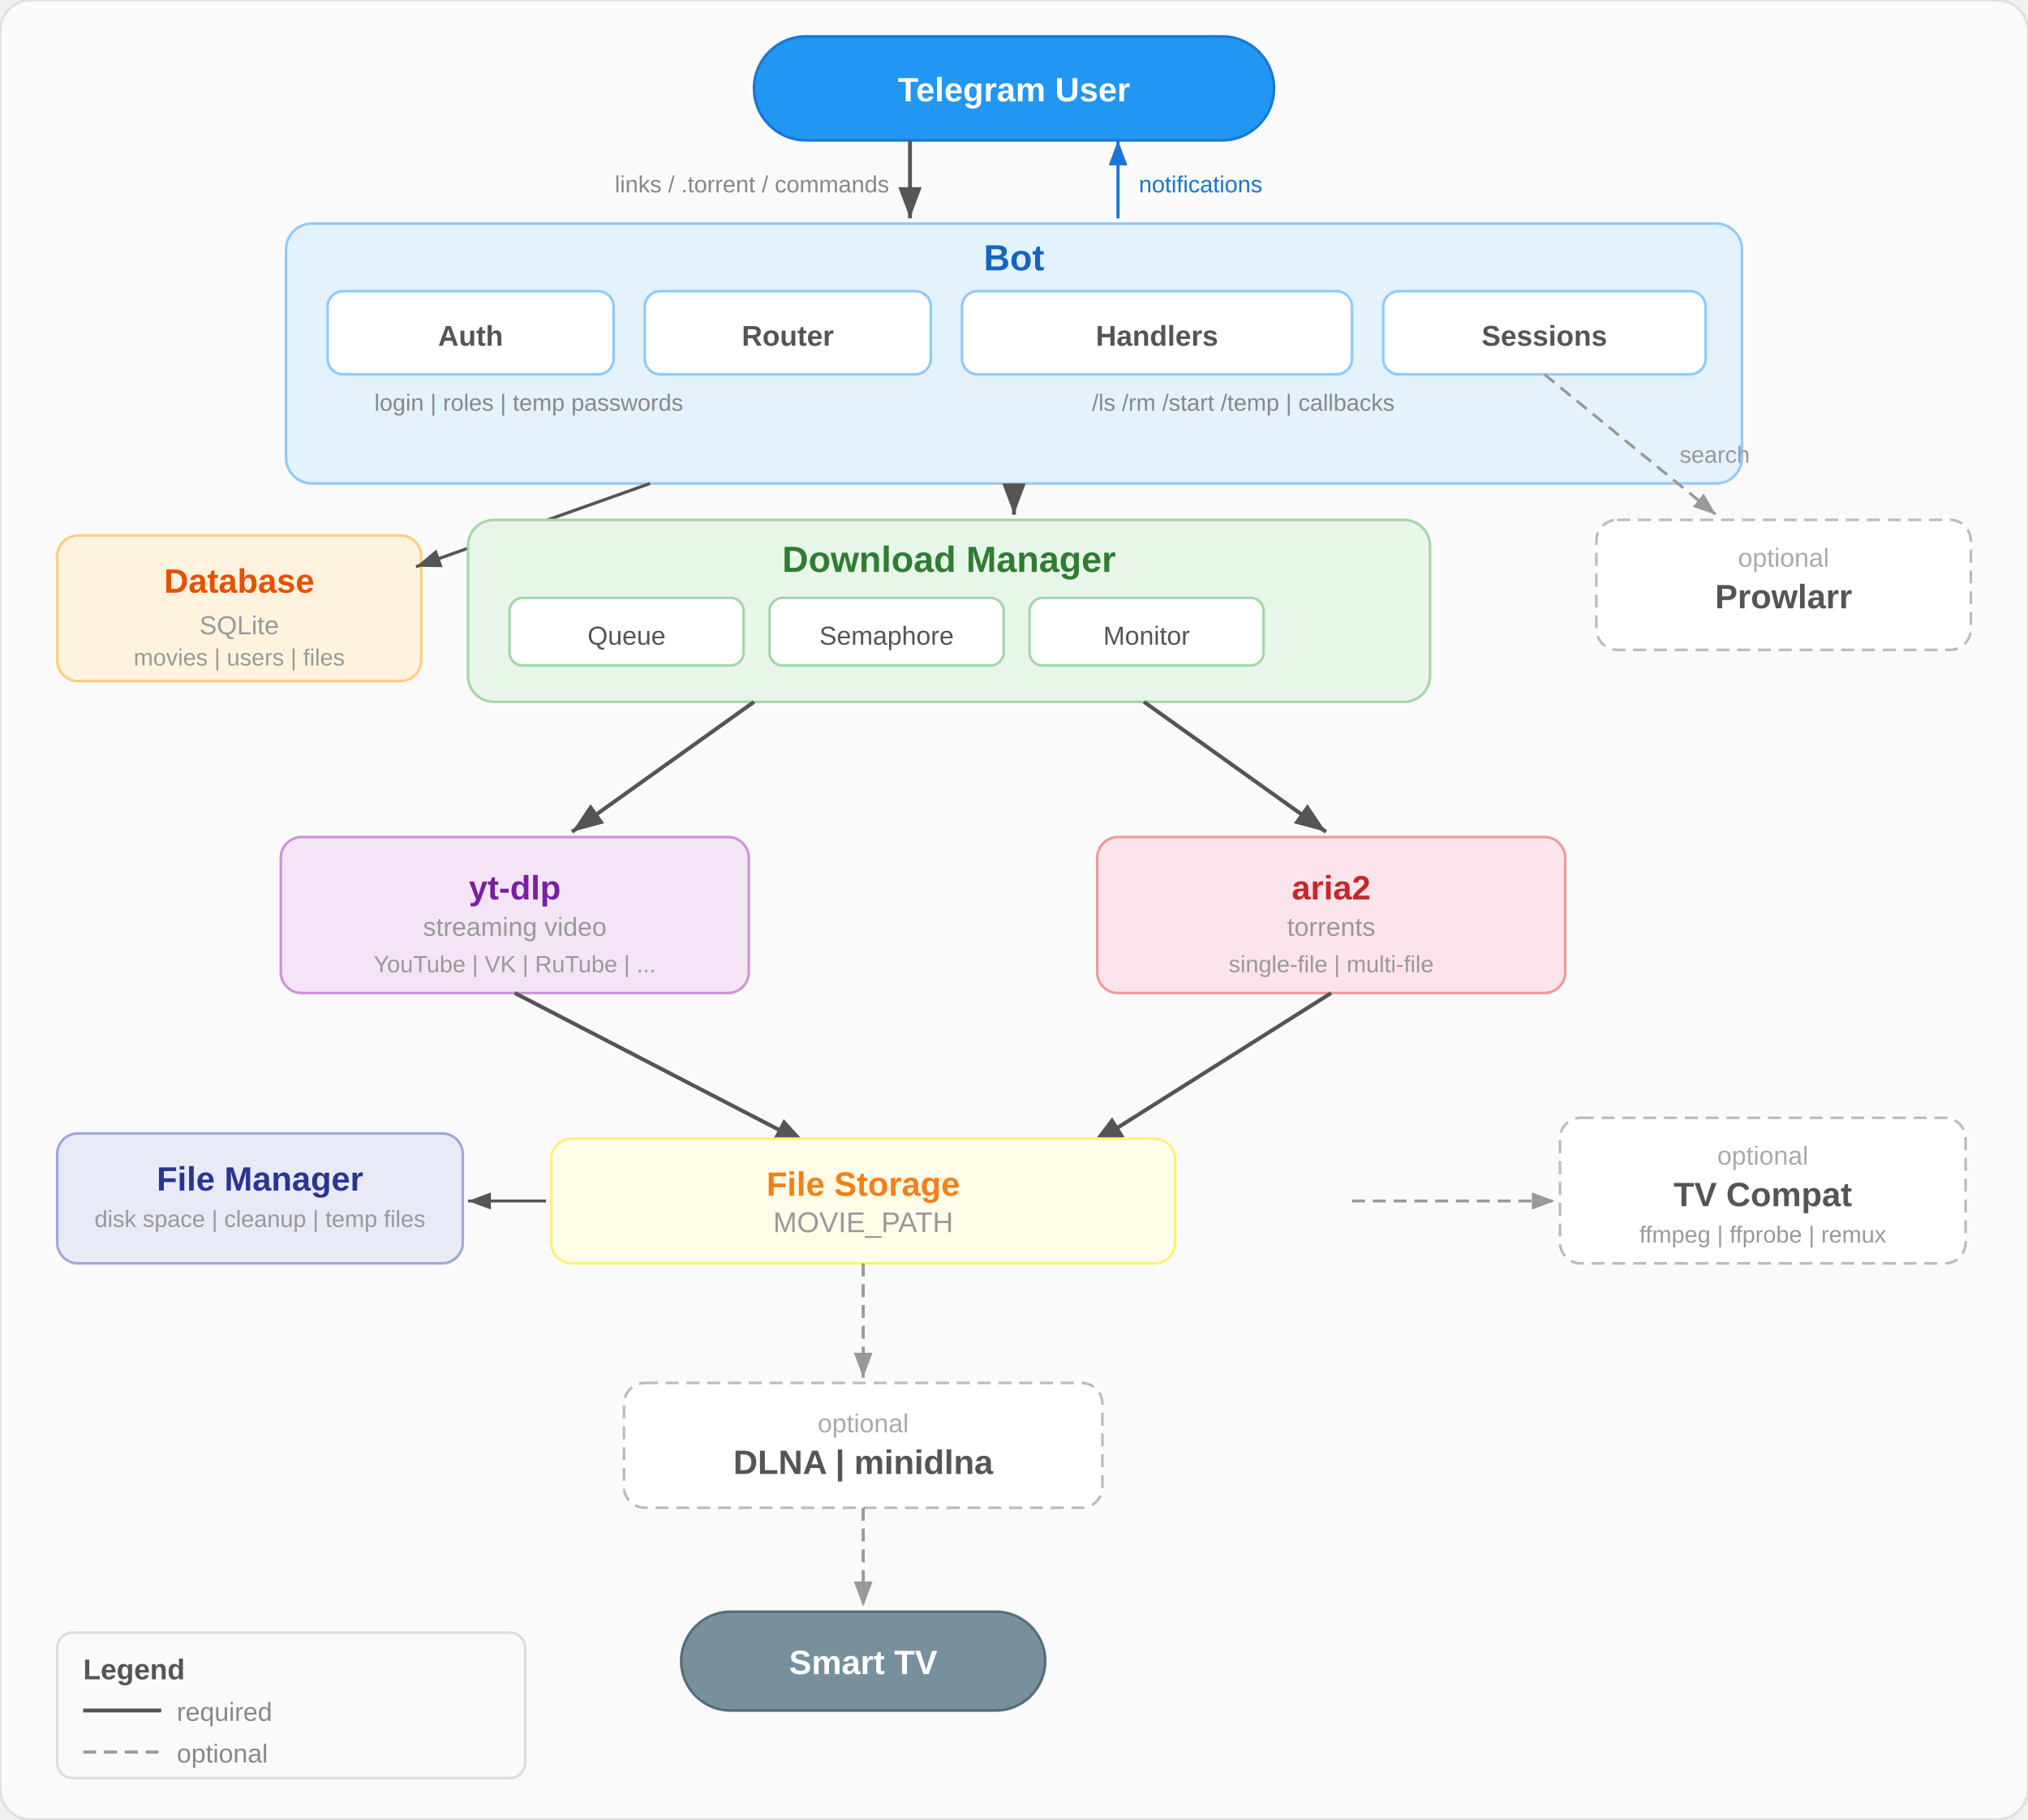
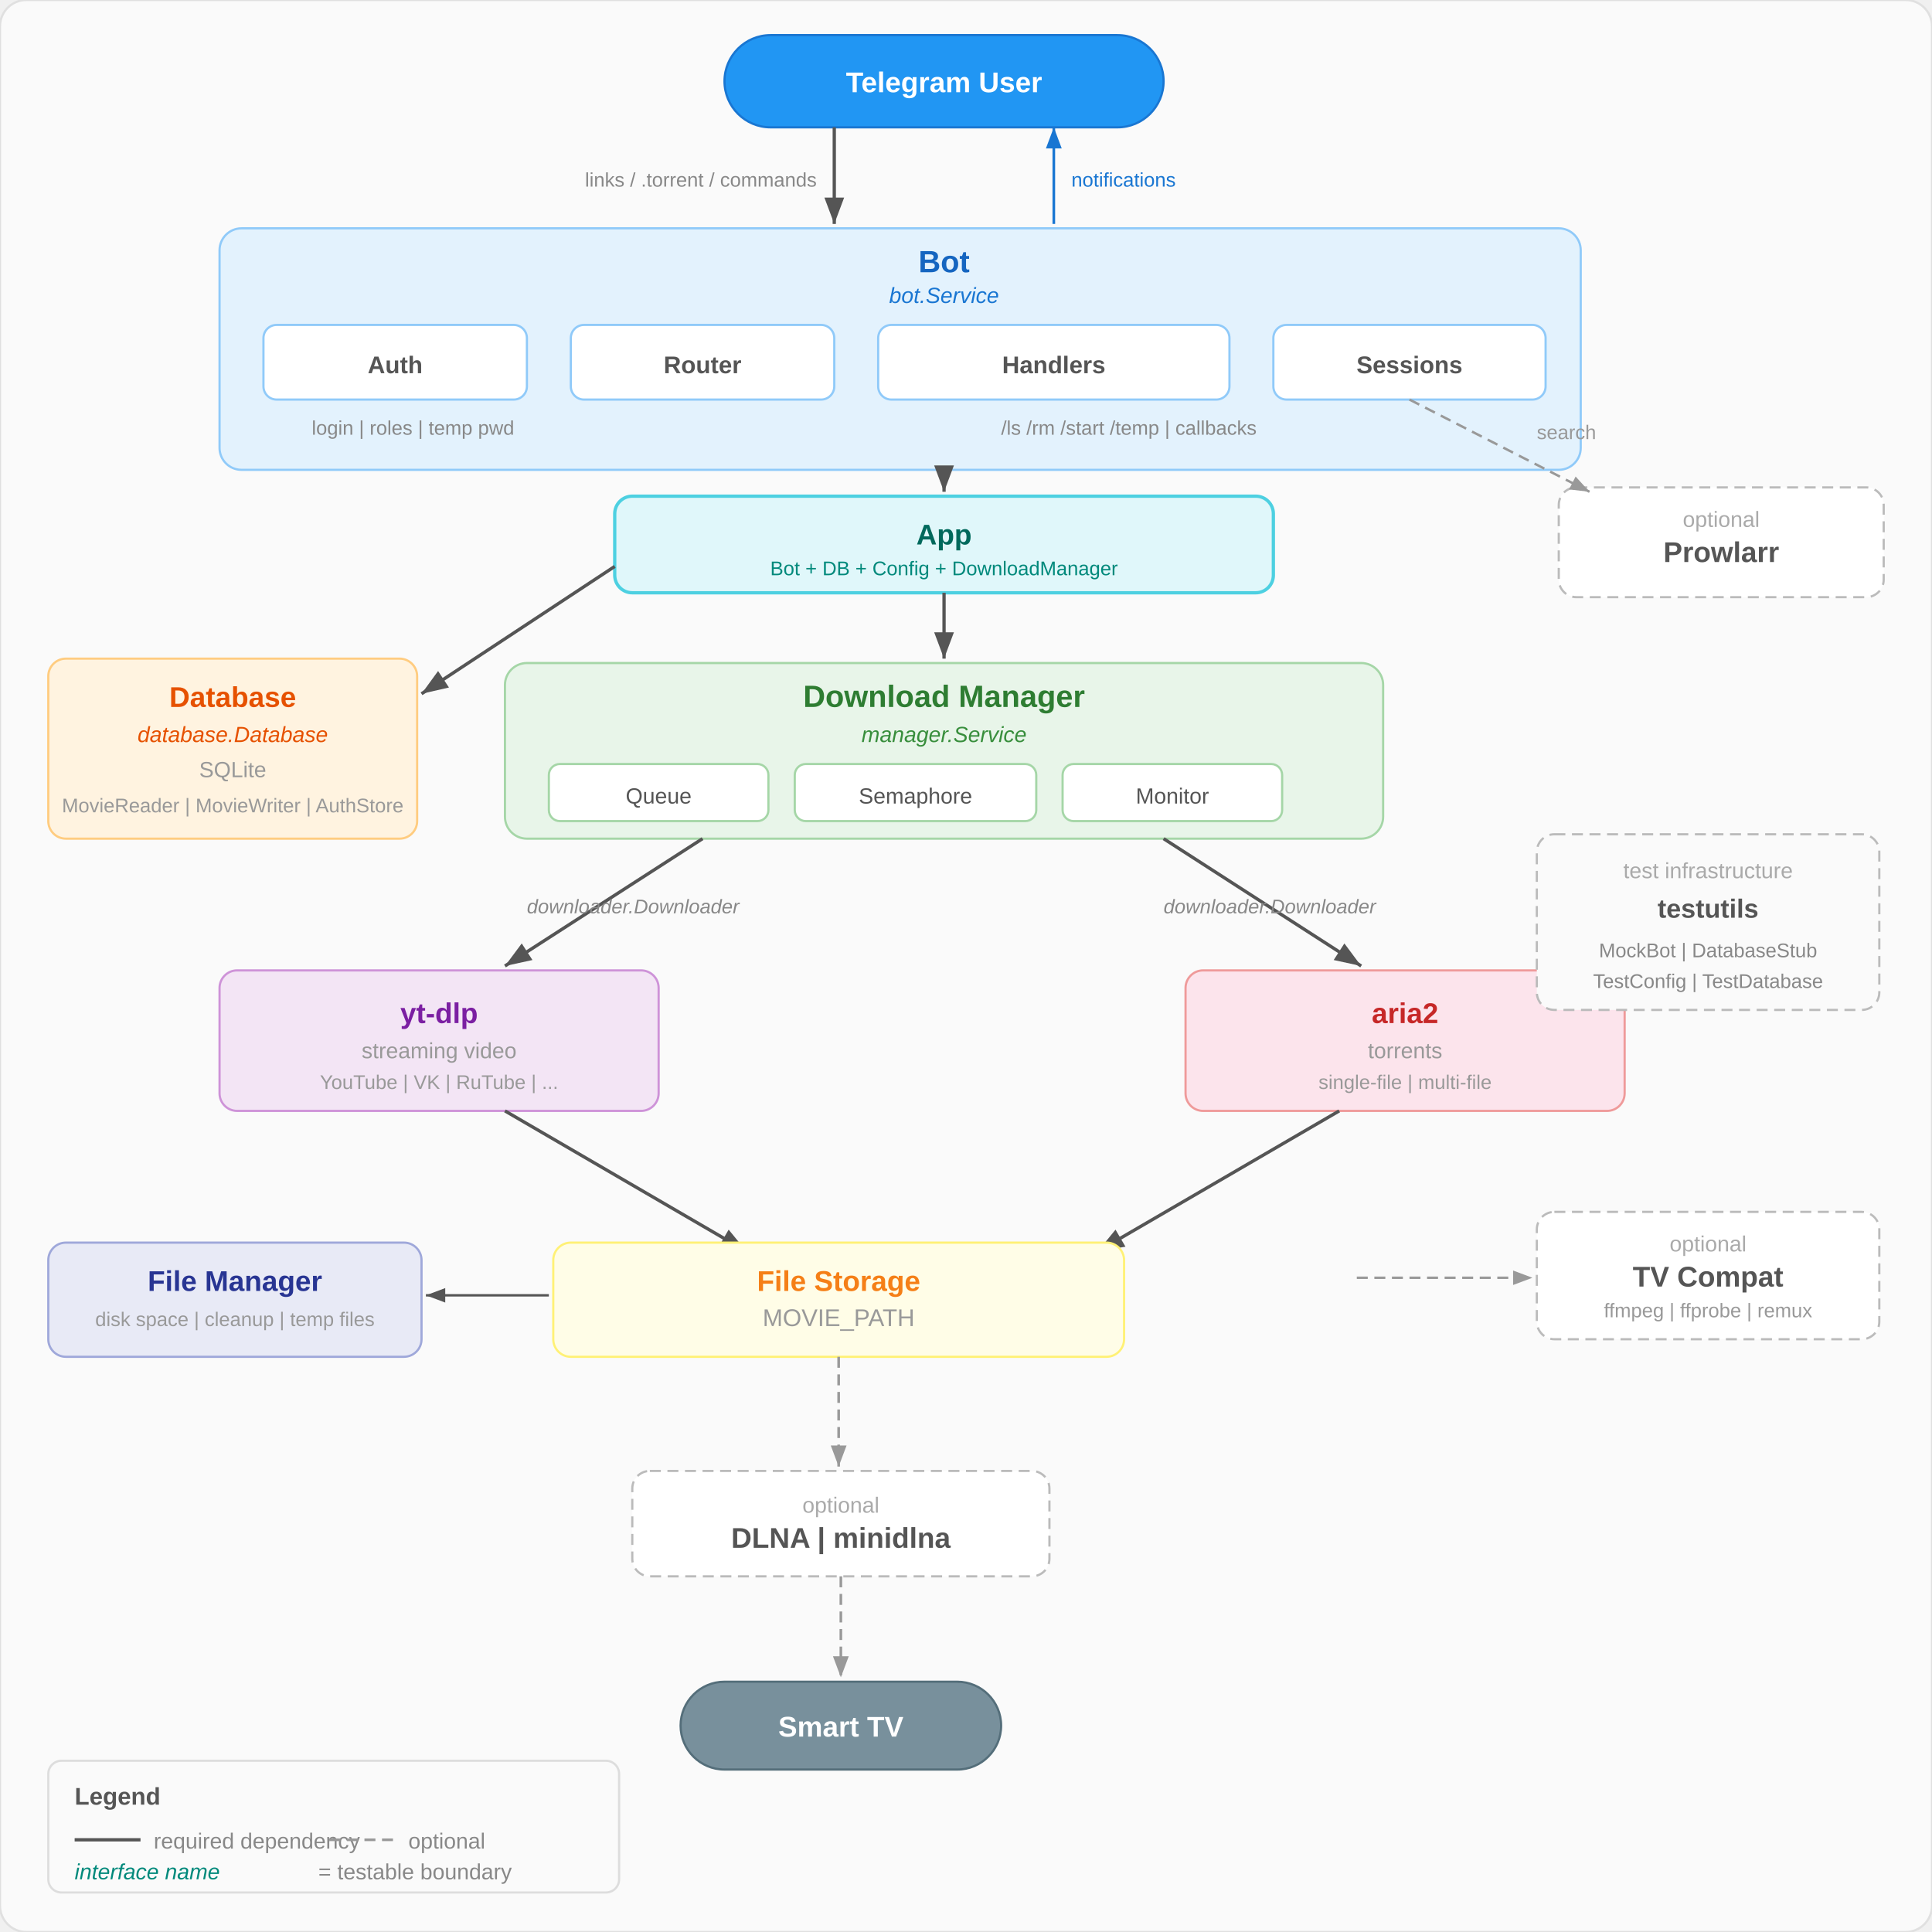
- <svg xmlns="http://www.w3.org/2000/svg" viewBox="0 0 780 700" font-family="Segoe UI, Arial, sans-serif" font-size="13">
+ <svg xmlns="http://www.w3.org/2000/svg" viewBox="0 0 880 880" font-family="Segoe UI, Arial, sans-serif" font-size="13">
  <defs>
    <marker id="a" markerWidth="8" markerHeight="6" refX="8" refY="3" orient="auto">
      <path d="M0,0 L8,3 L0,6 Z" fill="#555" />
    </marker>
    <marker id="ad" markerWidth="8" markerHeight="6" refX="8" refY="3" orient="auto">
      <path d="M0,0 L8,3 L0,6 Z" fill="#999" />
    </marker>
    <marker id="ab" markerWidth="8" markerHeight="6" refX="8" refY="3" orient="auto">
      <path d="M0,0 L8,3 L0,6 Z" fill="#1976d2" />
    </marker>
+     <marker id="ag" markerWidth="8" markerHeight="6" refX="8" refY="3" orient="auto">
+       <path d="M0,0 L8,3 L0,6 Z" fill="#2e7d32" />
+     </marker>
  </defs>
-   <rect width="780" height="700" rx="12" fill="#fafafa" stroke="#e0e0e0" />
-   <rect x="290" y="14" width="200" height="40" rx="20" fill="#2196f3" stroke="#1976d2" />
-   <text x="390" y="39" text-anchor="middle" fill="#fff" font-weight="600">Telegram User</text>
-   <line x1="350" y1="54" x2="350" y2="84" stroke="#555" stroke-width="1.5" marker-end="url(#a)" />
-   <text x="342" y="74" text-anchor="end" fill="#888" font-size="9">links / .torrent / commands</text>
-   <line x1="430" y1="84" x2="430" y2="54" stroke="#1976d2" stroke-width="1.2" marker-end="url(#ab)" />
-   <text x="438" y="74" fill="#1976d2" font-size="9">notifications</text>
-   <rect x="110" y="86" width="560" height="100" rx="10" fill="#e3f2fd" stroke="#90caf9" />
-   <text x="390" y="104" text-anchor="middle" font-weight="700" fill="#1565c0" font-size="14">Bot</text>
-   <rect x="126" y="112" width="110" height="32" rx="6" fill="#fff" stroke="#90caf9" />
-   <text x="181" y="133" text-anchor="middle" fill="#555" font-size="11" font-weight="600">Auth</text>
-   <rect x="248" y="112" width="110" height="32" rx="6" fill="#fff" stroke="#90caf9" />
-   <text x="303" y="133" text-anchor="middle" fill="#555" font-size="11" font-weight="600">Router</text>
-   <rect x="370" y="112" width="150" height="32" rx="6" fill="#fff" stroke="#90caf9" />
-   <text x="445" y="133" text-anchor="middle" fill="#555" font-size="11" font-weight="600">Handlers</text>
-   <rect x="532" y="112" width="124" height="32" rx="6" fill="#fff" stroke="#90caf9" />
-   <text x="594" y="133" text-anchor="middle" fill="#555" font-size="11" font-weight="600">Sessions</text>
-   <text x="144" y="158" fill="#888" font-size="9">login | roles | temp passwords</text>
-   <text x="420" y="158" fill="#888" font-size="9">/ls /rm /start /temp | callbacks</text>
-   <rect x="614" y="200" width="144" height="50" rx="8" fill="#fff" stroke="#bbb" stroke-dasharray="5,3" />
-   <text x="686" y="218" text-anchor="middle" fill="#aaa" font-size="10">optional</text>
-   <text x="686" y="234" text-anchor="middle" fill="#555" font-weight="600">Prowlarr</text>
-   <line x1="594" y1="144" x2="660" y2="198" stroke="#999" stroke-width="1.1" stroke-dasharray="5,3" marker-end="url(#ad)" />
-   <text x="646" y="178" fill="#999" font-size="9">search</text>
-   <rect x="22" y="206" width="140" height="56" rx="8" fill="#fff3e0" stroke="#ffcc80" />
-   <text x="92" y="228" text-anchor="middle" font-weight="600" fill="#e65100">Database</text>
-   <text x="92" y="244" text-anchor="middle" fill="#999" font-size="10">SQLite</text>
-   <text x="92" y="256" text-anchor="middle" fill="#999" font-size="9">movies | users | files</text>
-   <line x1="250" y1="186" x2="160" y2="218" stroke="#555" stroke-width="1.2" marker-end="url(#a)" />
-   <rect x="180" y="200" width="370" height="70" rx="10" fill="#e8f5e9" stroke="#a5d6a7" />
-   <text x="365" y="220" text-anchor="middle" font-weight="700" fill="#2e7d32" font-size="14">Download Manager</text>
-   <rect x="196" y="230" width="90" height="26" rx="5" fill="#fff" stroke="#a5d6a7" />
-   <text x="241" y="248" text-anchor="middle" fill="#555" font-size="10">Queue</text>
-   <rect x="296" y="230" width="90" height="26" rx="5" fill="#fff" stroke="#a5d6a7" />
-   <text x="341" y="248" text-anchor="middle" fill="#555" font-size="10">Semaphore</text>
-   <rect x="396" y="230" width="90" height="26" rx="5" fill="#fff" stroke="#a5d6a7" />
-   <text x="441" y="248" text-anchor="middle" fill="#555" font-size="10">Monitor</text>
-   <line x1="390" y1="186" x2="390" y2="198" stroke="#555" stroke-width="1.5" marker-end="url(#a)" />
-   <line x1="290" y1="270" x2="220" y2="320" stroke="#555" stroke-width="1.5" marker-end="url(#a)" />
-   <line x1="440" y1="270" x2="510" y2="320" stroke="#555" stroke-width="1.5" marker-end="url(#a)" />
-   <rect x="108" y="322" width="180" height="60" rx="8" fill="#f3e5f5" stroke="#ce93d8" />
-   <text x="198" y="346" text-anchor="middle" font-weight="600" fill="#7b1fa2">yt-dlp</text>
-   <text x="198" y="360" text-anchor="middle" fill="#999" font-size="10">streaming video</text>
-   <text x="198" y="374" text-anchor="middle" fill="#999" font-size="9">YouTube | VK | RuTube | ...</text>
-   <rect x="422" y="322" width="180" height="60" rx="8" fill="#fce4ec" stroke="#ef9a9a" />
-   <text x="512" y="346" text-anchor="middle" font-weight="600" fill="#c62828">aria2</text>
-   <text x="512" y="360" text-anchor="middle" fill="#999" font-size="10">torrents</text>
-   <text x="512" y="374" text-anchor="middle" fill="#999" font-size="9">single-file | multi-file</text>
-   <line x1="198" y1="382" x2="310" y2="440" stroke="#555" stroke-width="1.5" marker-end="url(#a)" />
-   <line x1="512" y1="382" x2="420" y2="440" stroke="#555" stroke-width="1.5" marker-end="url(#a)" />
-   <rect x="600" y="430" width="156" height="56" rx="8" fill="#fff" stroke="#bbb" stroke-dasharray="5,3" />
-   <text x="678" y="448" text-anchor="middle" fill="#aaa" font-size="10">optional</text>
-   <text x="678" y="464" text-anchor="middle" fill="#555" font-weight="600">TV Compat</text>
-   <text x="678" y="478" text-anchor="middle" fill="#999" font-size="9">ffmpeg | ffprobe | remux</text>
-   <line x1="520" y1="462" x2="598" y2="462" stroke="#999" stroke-width="1.1" stroke-dasharray="5,3" marker-end="url(#ad)" />
-   <rect x="22" y="436" width="156" height="50" rx="8" fill="#e8eaf6" stroke="#9fa8da" />
-   <text x="100" y="458" text-anchor="middle" font-weight="600" fill="#283593">File Manager</text>
-   <text x="100" y="472" text-anchor="middle" fill="#999" font-size="9">disk space | cleanup | temp files</text>
-   <line x1="210" y1="462" x2="180" y2="462" stroke="#555" stroke-width="1.1" marker-end="url(#a)" />
-   <rect x="212" y="438" width="240" height="48" rx="8" fill="#fffde7" stroke="#fff176" />
-   <text x="332" y="460" text-anchor="middle" font-weight="600" fill="#f57f17">File Storage</text>
-   <text x="332" y="474" text-anchor="middle" fill="#999" font-size="11">MOVIE_PATH</text>
-   <line x1="332" y1="486" x2="332" y2="530" stroke="#999" stroke-width="1.2" stroke-dasharray="5,3" marker-end="url(#ad)" />
-   <rect x="240" y="532" width="184" height="48" rx="8" fill="#fff" stroke="#bbb" stroke-dasharray="5,3" />
-   <text x="332" y="551" text-anchor="middle" fill="#aaa" font-size="10">optional</text>
-   <text x="332" y="567" text-anchor="middle" fill="#555" font-weight="600">DLNA | minidlna</text>
-   <line x1="332" y1="580" x2="332" y2="618" stroke="#999" stroke-width="1.2" stroke-dasharray="5,3" marker-end="url(#ad)" />
-   <rect x="262" y="620" width="140" height="38" rx="19" fill="#78909c" stroke="#546e7a" />
-   <text x="332" y="644" text-anchor="middle" fill="#fff" font-weight="600">Smart TV</text>
-   <rect x="22" y="628" width="180" height="56" rx="6" fill="none" stroke="#ddd" />
-   <text x="32" y="646" fill="#555" font-size="11" font-weight="600">Legend</text>
-   <line x1="32" y1="658" x2="62" y2="658" stroke="#555" stroke-width="1.5" />
-   <text x="68" y="662" fill="#888" font-size="10">required</text>
-   <line x1="32" y1="674" x2="62" y2="674" stroke="#999" stroke-width="1.2" stroke-dasharray="5,3" />
-   <text x="68" y="678" fill="#888" font-size="10">optional</text>
+   <rect width="880" height="880" rx="12" fill="#fafafa" stroke="#e0e0e0" />
+   <rect x="330" y="16" width="200" height="42" rx="21" fill="#2196f3" stroke="#1976d2" />
+   <text x="430" y="42" text-anchor="middle" fill="#fff" font-weight="600">Telegram User</text>
+   <line x1="380" y1="58" x2="380" y2="102" stroke="#555" stroke-width="1.5" marker-end="url(#a)" />
+   <text x="372" y="85" text-anchor="end" fill="#888" font-size="9">links / .torrent / commands</text>
+   <line x1="480" y1="102" x2="480" y2="58" stroke="#1976d2" stroke-width="1.2" marker-end="url(#ab)" />
+   <text x="488" y="85" fill="#1976d2" font-size="9">notifications</text>
+   <rect x="100" y="104" width="620" height="110" rx="10" fill="#e3f2fd" stroke="#90caf9" />
+   <text x="430" y="124" text-anchor="middle" font-weight="700" fill="#1565c0" font-size="14">Bot</text>
+   <text x="430" y="138" text-anchor="middle" fill="#1976d2" font-size="10" font-style="italic">bot.Service</text>
+   <rect x="120" y="148" width="120" height="34" rx="6" fill="#fff" stroke="#90caf9" />
+   <text x="180" y="170" text-anchor="middle" fill="#555" font-size="11" font-weight="600">Auth</text>
+   <rect x="260" y="148" width="120" height="34" rx="6" fill="#fff" stroke="#90caf9" />
+   <text x="320" y="170" text-anchor="middle" fill="#555" font-size="11" font-weight="600">Router</text>
+   <rect x="400" y="148" width="160" height="34" rx="6" fill="#fff" stroke="#90caf9" />
+   <text x="480" y="170" text-anchor="middle" fill="#555" font-size="11" font-weight="600">Handlers</text>
+   <rect x="580" y="148" width="124" height="34" rx="6" fill="#fff" stroke="#90caf9" />
+   <text x="642" y="170" text-anchor="middle" fill="#555" font-size="11" font-weight="600">Sessions</text>
+   <text x="142" y="198" fill="#888" font-size="9">login | roles | temp pwd</text>
+   <text x="456" y="198" fill="#888" font-size="9">/ls /rm /start /temp | callbacks</text>
+   <rect x="280" y="226" width="300" height="44" rx="8" fill="#e0f7fa" stroke="#4dd0e1" stroke-width="1.5" />
+   <text x="430" y="248" text-anchor="middle" font-weight="700" fill="#00695c" font-size="13">App</text>
+   <text x="430" y="262" text-anchor="middle" fill="#00897b" font-size="9">Bot + DB + Config + DownloadManager</text>
+   <line x1="430" y1="214" x2="430" y2="224" stroke="#555" stroke-width="1.5" marker-end="url(#a)" />
+   <rect x="710" y="222" width="148" height="50" rx="8" fill="#fff" stroke="#bbb" stroke-dasharray="5,3" />
+   <text x="784" y="240" text-anchor="middle" fill="#aaa" font-size="10">optional</text>
+   <text x="784" y="256" text-anchor="middle" fill="#555" font-weight="600">Prowlarr</text>
+   <line x1="642" y1="182" x2="724" y2="224" stroke="#999" stroke-width="1.1" stroke-dasharray="5,3" marker-end="url(#ad)" />
+   <text x="700" y="200" fill="#999" font-size="9">search</text>
+   <rect x="22" y="300" width="168" height="82" rx="8" fill="#fff3e0" stroke="#ffcc80" />
+   <text x="106" y="322" text-anchor="middle" font-weight="600" fill="#e65100">Database</text>
+   <text x="106" y="338" text-anchor="middle" fill="#e65100" font-size="10" font-style="italic">database.Database</text>
+   <text x="106" y="354" text-anchor="middle" fill="#999" font-size="10">SQLite</text>
+   <text x="106" y="370" text-anchor="middle" fill="#999" font-size="9">MovieReader | MovieWriter | AuthStore</text>
+   <line x1="280" y1="258" x2="192" y2="316" stroke="#555" stroke-width="1.5" marker-end="url(#a)" />
+   <rect x="230" y="302" width="400" height="80" rx="10" fill="#e8f5e9" stroke="#a5d6a7" />
+   <text x="430" y="322" text-anchor="middle" font-weight="700" fill="#2e7d32" font-size="14">Download Manager</text>
+   <text x="430" y="338" text-anchor="middle" fill="#388e3c" font-size="10" font-style="italic">manager.Service</text>
+   <rect x="250" y="348" width="100" height="26" rx="5" fill="#fff" stroke="#a5d6a7" />
+   <text x="300" y="366" text-anchor="middle" fill="#555" font-size="10">Queue</text>
+   <rect x="362" y="348" width="110" height="26" rx="5" fill="#fff" stroke="#a5d6a7" />
+   <text x="417" y="366" text-anchor="middle" fill="#555" font-size="10">Semaphore</text>
+   <rect x="484" y="348" width="100" height="26" rx="5" fill="#fff" stroke="#a5d6a7" />
+   <text x="534" y="366" text-anchor="middle" fill="#555" font-size="10">Monitor</text>
+   <line x1="430" y1="270" x2="430" y2="300" stroke="#555" stroke-width="1.5" marker-end="url(#a)" />
+   <line x1="320" y1="382" x2="230" y2="440" stroke="#555" stroke-width="1.5" marker-end="url(#a)" />
+   <line x1="530" y1="382" x2="620" y2="440" stroke="#555" stroke-width="1.5" marker-end="url(#a)" />
+   <text x="240" y="416" fill="#888" font-size="9" font-style="italic">downloader.Downloader</text>
+   <text x="530" y="416" fill="#888" font-size="9" font-style="italic">downloader.Downloader</text>
+   <rect x="100" y="442" width="200" height="64" rx="8" fill="#f3e5f5" stroke="#ce93d8" />
+   <text x="200" y="466" text-anchor="middle" font-weight="600" fill="#7b1fa2">yt-dlp</text>
+   <text x="200" y="482" text-anchor="middle" fill="#999" font-size="10">streaming video</text>
+   <text x="200" y="496" text-anchor="middle" fill="#999" font-size="9">YouTube | VK | RuTube | ...</text>
+   <rect x="540" y="442" width="200" height="64" rx="8" fill="#fce4ec" stroke="#ef9a9a" />
+   <text x="640" y="466" text-anchor="middle" font-weight="600" fill="#c62828">aria2</text>
+   <text x="640" y="482" text-anchor="middle" fill="#999" font-size="10">torrents</text>
+   <text x="640" y="496" text-anchor="middle" fill="#999" font-size="9">single-file | multi-file</text>
+   <line x1="230" y1="506" x2="340" y2="570" stroke="#555" stroke-width="1.5" marker-end="url(#a)" />
+   <line x1="610" y1="506" x2="500" y2="570" stroke="#555" stroke-width="1.5" marker-end="url(#a)" />
+   <rect x="700" y="552" width="156" height="58" rx="8" fill="#fff" stroke="#bbb" stroke-dasharray="5,3" />
+   <text x="778" y="570" text-anchor="middle" fill="#aaa" font-size="10">optional</text>
+   <text x="778" y="586" text-anchor="middle" fill="#555" font-weight="600">TV Compat</text>
+   <text x="778" y="600" text-anchor="middle" fill="#999" font-size="9">ffmpeg | ffprobe | remux</text>
+   <line x1="618" y1="582" x2="698" y2="582" stroke="#999" stroke-width="1.1" stroke-dasharray="5,3" marker-end="url(#ad)" />
+   <rect x="22" y="566" width="170" height="52" rx="8" fill="#e8eaf6" stroke="#9fa8da" />
+   <text x="107" y="588" text-anchor="middle" font-weight="600" fill="#283593">File Manager</text>
+   <text x="107" y="604" text-anchor="middle" fill="#999" font-size="9">disk space | cleanup | temp files</text>
+   <line x1="250" y1="590" x2="194" y2="590" stroke="#555" stroke-width="1.1" marker-end="url(#a)" />
+   <rect x="252" y="566" width="260" height="52" rx="8" fill="#fffde7" stroke="#fff176" />
+   <text x="382" y="588" text-anchor="middle" font-weight="600" fill="#f57f17">File Storage</text>
+   <text x="382" y="604" text-anchor="middle" fill="#999" font-size="11">MOVIE_PATH</text>
+   <line x1="382" y1="618" x2="382" y2="668" stroke="#999" stroke-width="1.2" stroke-dasharray="5,3" marker-end="url(#ad)" />
+   <rect x="288" y="670" width="190" height="48" rx="8" fill="#fff" stroke="#bbb" stroke-dasharray="5,3" />
+   <text x="383" y="689" text-anchor="middle" fill="#aaa" font-size="10">optional</text>
+   <text x="383" y="705" text-anchor="middle" fill="#555" font-weight="600">DLNA | minidlna</text>
+   <line x1="383" y1="718" x2="383" y2="764" stroke="#999" stroke-width="1.2" stroke-dasharray="5,3" marker-end="url(#ad)" />
+   <rect x="310" y="766" width="146" height="40" rx="20" fill="#78909c" stroke="#546e7a" />
+   <text x="383" y="791" text-anchor="middle" fill="#fff" font-weight="600">Smart TV</text>
+   <rect x="700" y="380" width="156" height="80" rx="8" fill="#fafafa" stroke="#bbb" stroke-dasharray="5,3" />
+   <text x="778" y="400" text-anchor="middle" fill="#aaa" font-size="10">test infrastructure</text>
+   <text x="778" y="418" text-anchor="middle" fill="#555" font-weight="600" font-size="12">testutils</text>
+   <text x="778" y="436" text-anchor="middle" fill="#888" font-size="9">MockBot | DatabaseStub</text>
+   <text x="778" y="450" text-anchor="middle" fill="#888" font-size="9">TestConfig | TestDatabase</text>
+   <rect x="22" y="802" width="260" height="60" rx="6" fill="none" stroke="#ddd" />
+   <text x="34" y="822" fill="#555" font-size="11" font-weight="600">Legend</text>
+   <line x1="34" y1="838" x2="64" y2="838" stroke="#555" stroke-width="1.5" />
+   <text x="70" y="842" fill="#888" font-size="10">required dependency</text>
+   <line x1="150" y1="838" x2="180" y2="838" stroke="#999" stroke-width="1.2" stroke-dasharray="5,3" />
+   <text x="186" y="842" fill="#888" font-size="10">optional</text>
+   <text x="34" y="856" fill="#00897b" font-size="10" font-style="italic">interface name</text>
+   <text x="145" y="856" fill="#888" font-size="10">= testable boundary</text>
</svg>
